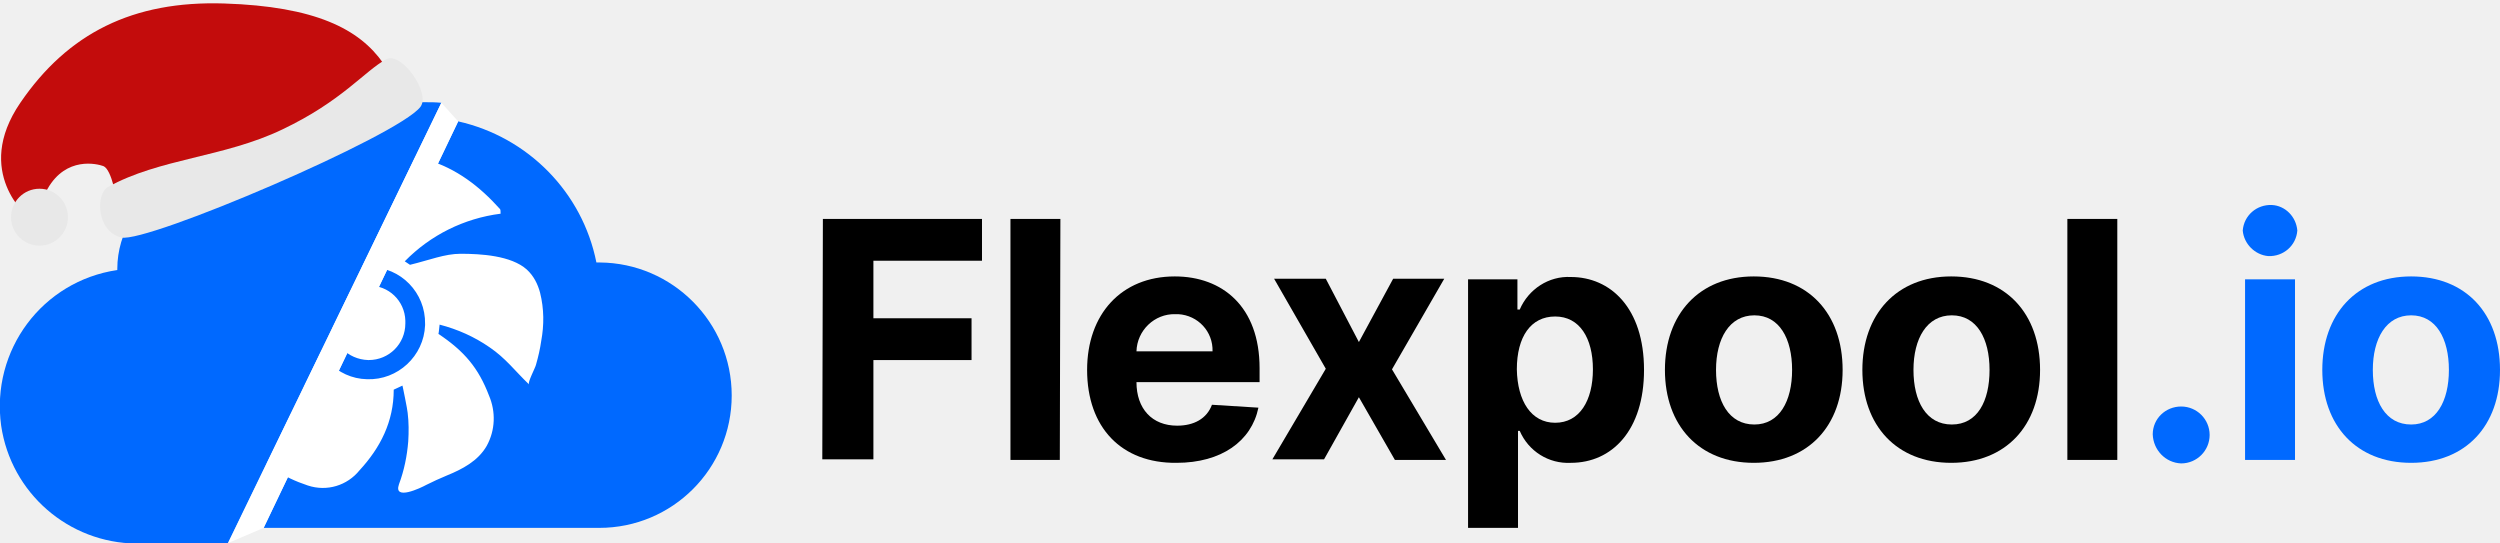
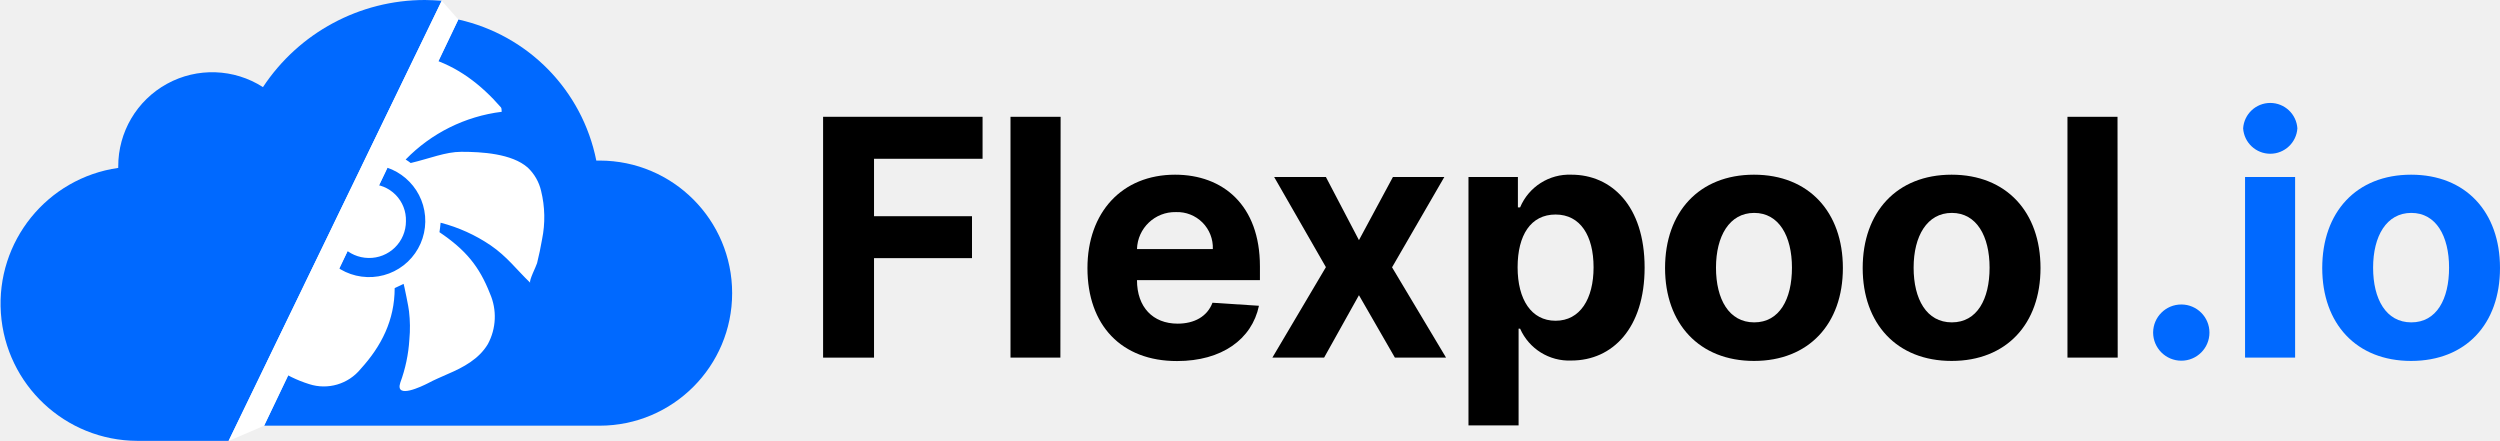
- <svg xmlns="http://www.w3.org/2000/svg" version="1.1" id="Layer_1" x="0px" y="0px" viewBox="0 0 430.5 93.5" style="enable-background:new 0 0 430.5 93.5;" xml:space="preserve">
-   <style type="text/css">.st0{fill:#0069FF;}.st1{fill:#FFFFFF;}.st2{fill:#C30C0C;}.st3{fill:#E8E8E8;}</style>
-   <g>
-     <g id="Layer_2_1_">
-       <g id="Layer_1-2_2_">
-         <path class="st0" d="M126,68.1c0,12.6-10.2,22.8-22.8,22.8l0,0H45.4l33.5-70c12,2.7,21.4,12.2,23.8,24.3h0.6C115.8,45.3,126,55.5,126,68.1z" />
-         <path class="st1" d="M33.3,52.8c0.7-2.8,1.3-5.2,2-8.2c4.4,5.6,9.4,9.1,15.8,10.7c0-0.7,0.1-1.2,0.1-1.7c-4.4-2.4-7-6.3-8.7-10.7c-1.9-5-1-7.3,3.5-10c3.5-2.1,7.7-5.2,11.5-6.9h0.8c-0.1,0.7-0.2,1.3-0.4,2c-1.9,5.4-2.1,11.3-0.6,16.8l1.6-0.7c0-4.9,1.9-9,4.8-12.7c2.5-3.2,5.7-5.1,9.8-3.9c5.1,1.5,9.1,4.6,12.6,8.5c0.1,0.1,0.1,0.4,0.1,0.8c-6.3,0.8-12.1,3.7-16.5,8.2c0.3,0.2,0.6,0.4,0.9,0.6c3.3-0.8,6-1.9,8.7-1.9c3.5,0,8.7,0.3,11.4,2.7c1.2,1.1,1.9,2.5,2.3,4c0.7,2.8,0.7,5.6,0.2,8.3c-0.2,1.4-0.5,2.7-0.9,4.1c-0.1,0.5-1.5,3.1-1.2,3.4c-2.4-2.3-4-4.5-6.8-6.4c-2.6-1.8-5.5-3.1-8.6-3.9c-0.1,0.7-0.1,1.2-0.2,1.6c4.5,3,6.9,5.9,8.7,10.6c1.2,2.8,1.1,6-0.4,8.7c-1.5,2.6-4.2,4-6.9,5.1c-1.2,0.5-2.3,1-3.5,1.6c-0.9,0.5-5.7,2.8-4.7-0.1c0.9-2.4,1.4-4.9,1.6-7.4c0.1-1.6,0.1-3.3-0.1-4.9c0-0.4-0.9-4.8-0.9-4.7c-0.6,0.3-1.1,0.5-1.5,0.7c0,5.5-2.3,10-5.9,13.9c-2.1,2.6-5.6,3.7-8.9,2.6c-2.1-0.7-4.1-1.6-5.9-2.9c-2.5-1.7-4.7-3.8-7.7-6.2c7.3-1.1,13-3.6,17.5-8.4c-0.5-0.4-1-0.7-1.4-1c-10.6,5.4-19.7,2.7-22.4-6.9 M73.2,55.8c0.1-5.4-4.2-9.8-9.5-9.8c-5.4-0.1-9.8,4.2-9.8,9.5c-0.1,5.3,4.1,9.7,9.3,9.8c5.3,0.2,9.8-4,10-9.3C73.2,55.9,73.2,55.8,73.2,55.8z" />
-         <path class="st1" d="M69.8,55.7c0,3.5-2.8,6.3-6.3,6.3h-0.1c-3.5-0.1-6.3-2.9-6.3-6.4s2.8-6.3,6.3-6.4h0.1c3.4-0.1,6.2,2.6,6.3,6C69.8,55.5,69.8,55.6,69.8,55.7z" />
-         <path class="st0" d="M76,17.7c-1-0.1-1.9-0.1-2.9-0.1c-11.2,0-21.7,5.6-27.9,15c-7.5-4.8-17.5-2.6-22.4,4.9c-1.7,2.6-2.6,5.7-2.6,8.8v0.2C7.3,48.4-1.6,60.3,0.2,73.3c1.7,11.6,11.6,20.2,23.3,20.3h15.7L76,17.7z" />
-         <polyline class="st1" points="45.4,90.9 39.3,93.5 76,17.7 78.9,20.9 " />
-         <path d="M141.7,37.7h27.4v7.2h-18.7v9.9h16.9V62h-16.9v17.1h-8.8L141.7,37.7L141.7,37.7z" />
-         <path d="M182.5,79.2H174V37.7h8.6L182.5,79.2z" />
-         <path d="M187.2,63.7c0-9.6,5.9-16.1,15.1-16.1c8.2,0,14.6,5.2,14.6,15.8v2.4h-21.2l0,0c0,4.6,2.7,7.5,7,7.5c2.9,0,5.1-1.2,6-3.6l8,0.5c-1.2,5.8-6.4,9.5-14.1,9.5C193.1,79.8,187.2,73.6,187.2,63.7z M208.8,60.5c0.1-3.4-2.5-6.2-5.9-6.4c-0.1,0-0.3,0-0.5,0c-3.6-0.1-6.6,2.8-6.7,6.4H208.8z" />
-         <path d="M234,58.9l5.9-10.9h8.8l-9,15.6l9.3,15.6h-8.8L234,68.4l-6,10.7h-8.9l9.2-15.6L219.4,48h8.9L234,58.9z" />
-         <path d="M252.8,48.1h8.5v5.2h0.4c1.5-3.5,5-5.8,8.8-5.6c6.8,0,12.6,5.3,12.6,16c0,10.4-5.5,16-12.6,16c-3.8,0.2-7.3-2-8.8-5.5h-0.3v16.7h-8.6L252.8,48.1L252.8,48.1z M267.8,72.8c4.2,0,6.5-3.8,6.5-9.2s-2.3-9.1-6.5-9.1s-6.6,3.5-6.6,9.1C261.3,69.1,263.7,72.8,267.8,72.8L267.8,72.8z" />
-         <path d="M286.7,63.7c0-9.6,5.9-16.1,15.3-16.1s15.3,6.4,15.3,16.1c0,9.6-5.9,16-15.3,16S286.7,73.3,286.7,63.7z M308.6,63.7c0-5.4-2.2-9.4-6.5-9.4s-6.6,4-6.6,9.4s2.2,9.4,6.6,9.4C306.4,73.1,308.6,69.1,308.6,63.7z" />
-         <path d="M320.7,63.7c0-9.6,5.9-16.1,15.3-16.1s15.3,6.4,15.3,16.1c0,9.6-5.9,16-15.3,16S320.7,73.3,320.7,63.7z M342.6,63.7c0-5.4-2.2-9.4-6.5-9.4s-6.6,4-6.6,9.4s2.2,9.4,6.6,9.4S342.6,69.1,342.6,63.7z" />
-         <path d="M364.6,79.2H356V37.7h8.6V79.2z" />
-         <path class="st0" d="M370.7,74.8c0-2.7,2.2-4.8,4.9-4.8l0,0c2.7,0,4.9,2.2,4.9,4.9c0,2.7-2.2,4.9-4.9,4.9l0,0C372.9,79.7,370.8,77.5,370.7,74.8L370.7,74.8z" />
-         <path class="st0" d="M386.2,39.7c0.2-2.6,2.4-4.5,5-4.4c2.3,0.1,4.2,2,4.4,4.4c-0.2,2.6-2.4,4.5-5,4.4C388.3,43.9,386.4,42,386.2,39.7z M386.6,48.1h8.6v31.1h-8.6V48.1z" />
-         <path class="st0" d="M399.9,63.7c0-9.6,5.9-16.1,15.3-16.1s15.3,6.4,15.3,16.1c0,9.6-5.9,16-15.3,16S399.9,73.3,399.9,63.7z M421.7,63.7c0-5.4-2.2-9.4-6.5-9.4s-6.6,4-6.6,9.4s2.2,9.4,6.6,9.4C419.5,73.1,421.7,69.1,421.7,63.7z" />
-       </g>
-     </g>
-     <g>
-       <path class="st2" d="M4.9,37.4c0,0-9.6-7.7-1.4-19.7S22.9,0.1,38.6,0.6S61.9,5,66,10.9S49.2,27.3,49,27.4s-28.9,7.2-28.9,7.2s-0.8-5.4-2.3-6c-1.1-0.4-6.4-1.7-9.6,3.9c-1.3,2.2,0.1,3.9,0.1,3.9L4.9,37.4z" />
-       <circle class="st3" cx="6.8" cy="37.4" r="4.9" />
-       <path class="st3" d="M18.6,32.2c8.8-4.9,20-5.1,30-9.9c10.3-4.9,14.1-10,17.9-12.1c2.6-1.4,7.7,5.8,5.9,8.2c-3.8,5-47.1,23.5-51.5,22.5C16.5,39.8,16.5,33.3,18.6,32.2z" />
+ <svg xmlns="http://www.w3.org/2000/svg" viewBox="0 0 430.48 75.93">
+   <defs>
+     <style>.logo-cls-1{fill:#0069ff;}.logo-cls-2{fill:#fff;}</style>
+   </defs>
+   <g id="Layer_2">
+     <g id="Layer_1-2">
+       <path class="logo-cls-1" d="M126.07,50.47A22.83,22.83,0,0,1,103.24,73.3H45.48L78.92,3.36a31.12,31.12,0,0,1,23.76,24.29h.6A22.83,22.83,0,0,1,126.07,50.47Z" />
+       <path class="logo-cls-2" d="M33.41,35.24c.69-2.77,1.29-5.2,2-8.19,4.43,5.56,9.39,9.12,15.81,10.75,0-.67.07-1.2.1-1.73-4.43-2.4-7-6.26-8.72-10.72-1.93-5-1-7.29,3.53-10,3.53-2.09,7.72-5.18,11.51-6.85h.83a16.33,16.33,0,0,1-.4,2,27.42,27.42,0,0,0-.56,16.77l1.56-.74c0-4.89,1.86-9,4.76-12.67,2.49-3.23,5.72-5.09,9.85-3.93,5.09,1.47,9.15,4.63,12.57,8.55.14.14.1.44.14.77a27.84,27.84,0,0,0-16.54,8.22,8.91,8.91,0,0,1,.87.6c3.26-.77,6-1.93,8.71-1.93,3.5,0,8.69.29,11.45,2.72a8,8,0,0,1,2.29,4,19,19,0,0,1,.17,8.35c-.23,1.37-.53,2.73-.86,4.1-.14.53-1.47,3.09-1.17,3.39-2.39-2.3-4-4.52-6.82-6.45a27.62,27.62,0,0,0-8.62-3.9c-.06.67-.13,1.17-.2,1.63,4.53,3.06,6.86,5.89,8.69,10.55A9.92,9.92,0,0,1,84,59.26c-1.53,2.56-4.22,4-6.85,5.12-1.17.53-2.33,1-3.5,1.63-.93.47-5.69,2.8-4.72-.13a26,26,0,0,0,1.56-7.42,23.2,23.2,0,0,0-.06-4.86c0-.4-.9-4.76-.93-4.72-.57.26-1.07.5-1.54.73,0,5.52-2.29,10-5.85,13.91a8.18,8.18,0,0,1-8.88,2.62,21.38,21.38,0,0,1-5.89-2.89c-2.5-1.73-4.73-3.79-7.69-6.22,7.29-1.13,12.94-3.6,17.5-8.39-.53-.36-1-.66-1.36-1C45.22,53,36.13,50.34,33.37,40.76M73.23,38.2a9.68,9.68,0,1,0-10,9.51A9.66,9.66,0,0,0,73.23,38.2Z" />
+       <path class="logo-cls-2" d="M69.9,38.1a6.32,6.32,0,0,1-6.45,6.32,6.39,6.39,0,0,1-6.29-6.36,6.32,6.32,0,0,1,6.42-6.35A6.18,6.18,0,0,1,69.9,38.1Z" />
+       <path class="logo-cls-1" d="M76.06.13c-1-.06-1.9-.13-2.89-.13A33.41,33.41,0,0,0,45.28,15,16.18,16.18,0,0,0,20.36,28.68v.23a23.62,23.62,0,0,0,3.26,47H39.36Z" />
+       <polyline class="logo-cls-2" points="45.48 73.3 39.36 75.93 76.06 0.13 78.92 3.36" />
+       <path d="M141.73,20.11h27.46v7.23H150.5v9.89h16.87v7.22H150.5V61.58h-8.77Z" />
+       <path d="M182.59,61.58H174V20.11h8.63Z" />
+       <path d="M187.25,46.17c0-9.59,5.93-16.09,15.09-16.09,8.22,0,14.61,5.22,14.61,15.79v2.37H195.78v0c0,4.64,2.73,7.49,7,7.49,2.88,0,5.1-1.23,6-3.6l8,.52c-1.21,5.77-6.4,9.52-14.09,9.52C193.1,62.19,187.25,56,187.25,46.17Zm21.59-3.28a6.13,6.13,0,0,0-6.36-6.37,6.56,6.56,0,0,0-6.7,6.37Z" />
+       <path d="M234,41.35l5.85-10.87h8.85l-9,15.55L249,61.58h-8.81L234,50.83l-6,10.75h-8.91L228.31,46,219.4,30.48h8.91Z" />
+       <path d="M252.86,30.48h8.51v5.23h.38a9.18,9.18,0,0,1,8.85-5.63c6.82,0,12.59,5.3,12.59,16,0,10.41-5.52,16-12.61,16a9.21,9.21,0,0,1-8.83-5.49h-.26V73.25h-8.63Zm15,24.75c4.23,0,6.54-3.77,6.54-9.2s-2.27-9.09-6.54-9.09-6.54,3.54-6.54,9.09S263.69,55.23,267.85,55.23Z" />
+       <path d="M286.71,46.15c0-9.63,5.87-16.07,15.31-16.07s15.31,6.44,15.31,16.07-5.88,16-15.31,16S286.71,55.73,286.71,46.15Zm21.85-.06c0-5.42-2.23-9.43-6.5-9.43s-6.58,4-6.58,9.43,2.23,9.42,6.58,9.42S308.56,51.52,308.56,46.09Z" />
+       <path d="M320.74,46.15c0-9.63,5.87-16.07,15.31-16.07s15.31,6.44,15.31,16.07-5.87,16-15.31,16S320.74,55.73,320.74,46.15Zm21.85-.06c0-5.42-2.23-9.43-6.5-9.43s-6.58,4-6.58,9.43,2.23,9.42,6.58,9.42S342.59,51.52,342.59,46.09Z" />
+       <path d="M364.65,61.58H356V20.11h8.62Z" />
+       <path class="logo-cls-1" d="M370.75,57.25a4.85,4.85,0,0,1,4.86-4.82,4.84,4.84,0,1,1,0,9.68A4.86,4.86,0,0,1,370.75,57.25Z" />
+       <path class="logo-cls-1" d="M386.25,22.1a4.68,4.68,0,0,1,9.34,0,4.68,4.68,0,0,1-9.34,0Zm.33,8.38h8.62v31.1h-8.62Z" />
+       <path class="logo-cls-1" d="M399.87,46.15c0-9.63,5.87-16.07,15.3-16.07s15.31,6.44,15.31,16.07-5.87,16-15.31,16S399.87,55.73,399.87,46.15Zm21.84-.06c0-5.42-2.22-9.43-6.5-9.43s-6.58,4-6.58,9.43,2.23,9.42,6.58,9.42S421.71,51.52,421.71,46.09Z" />
    </g>
  </g>
</svg>
